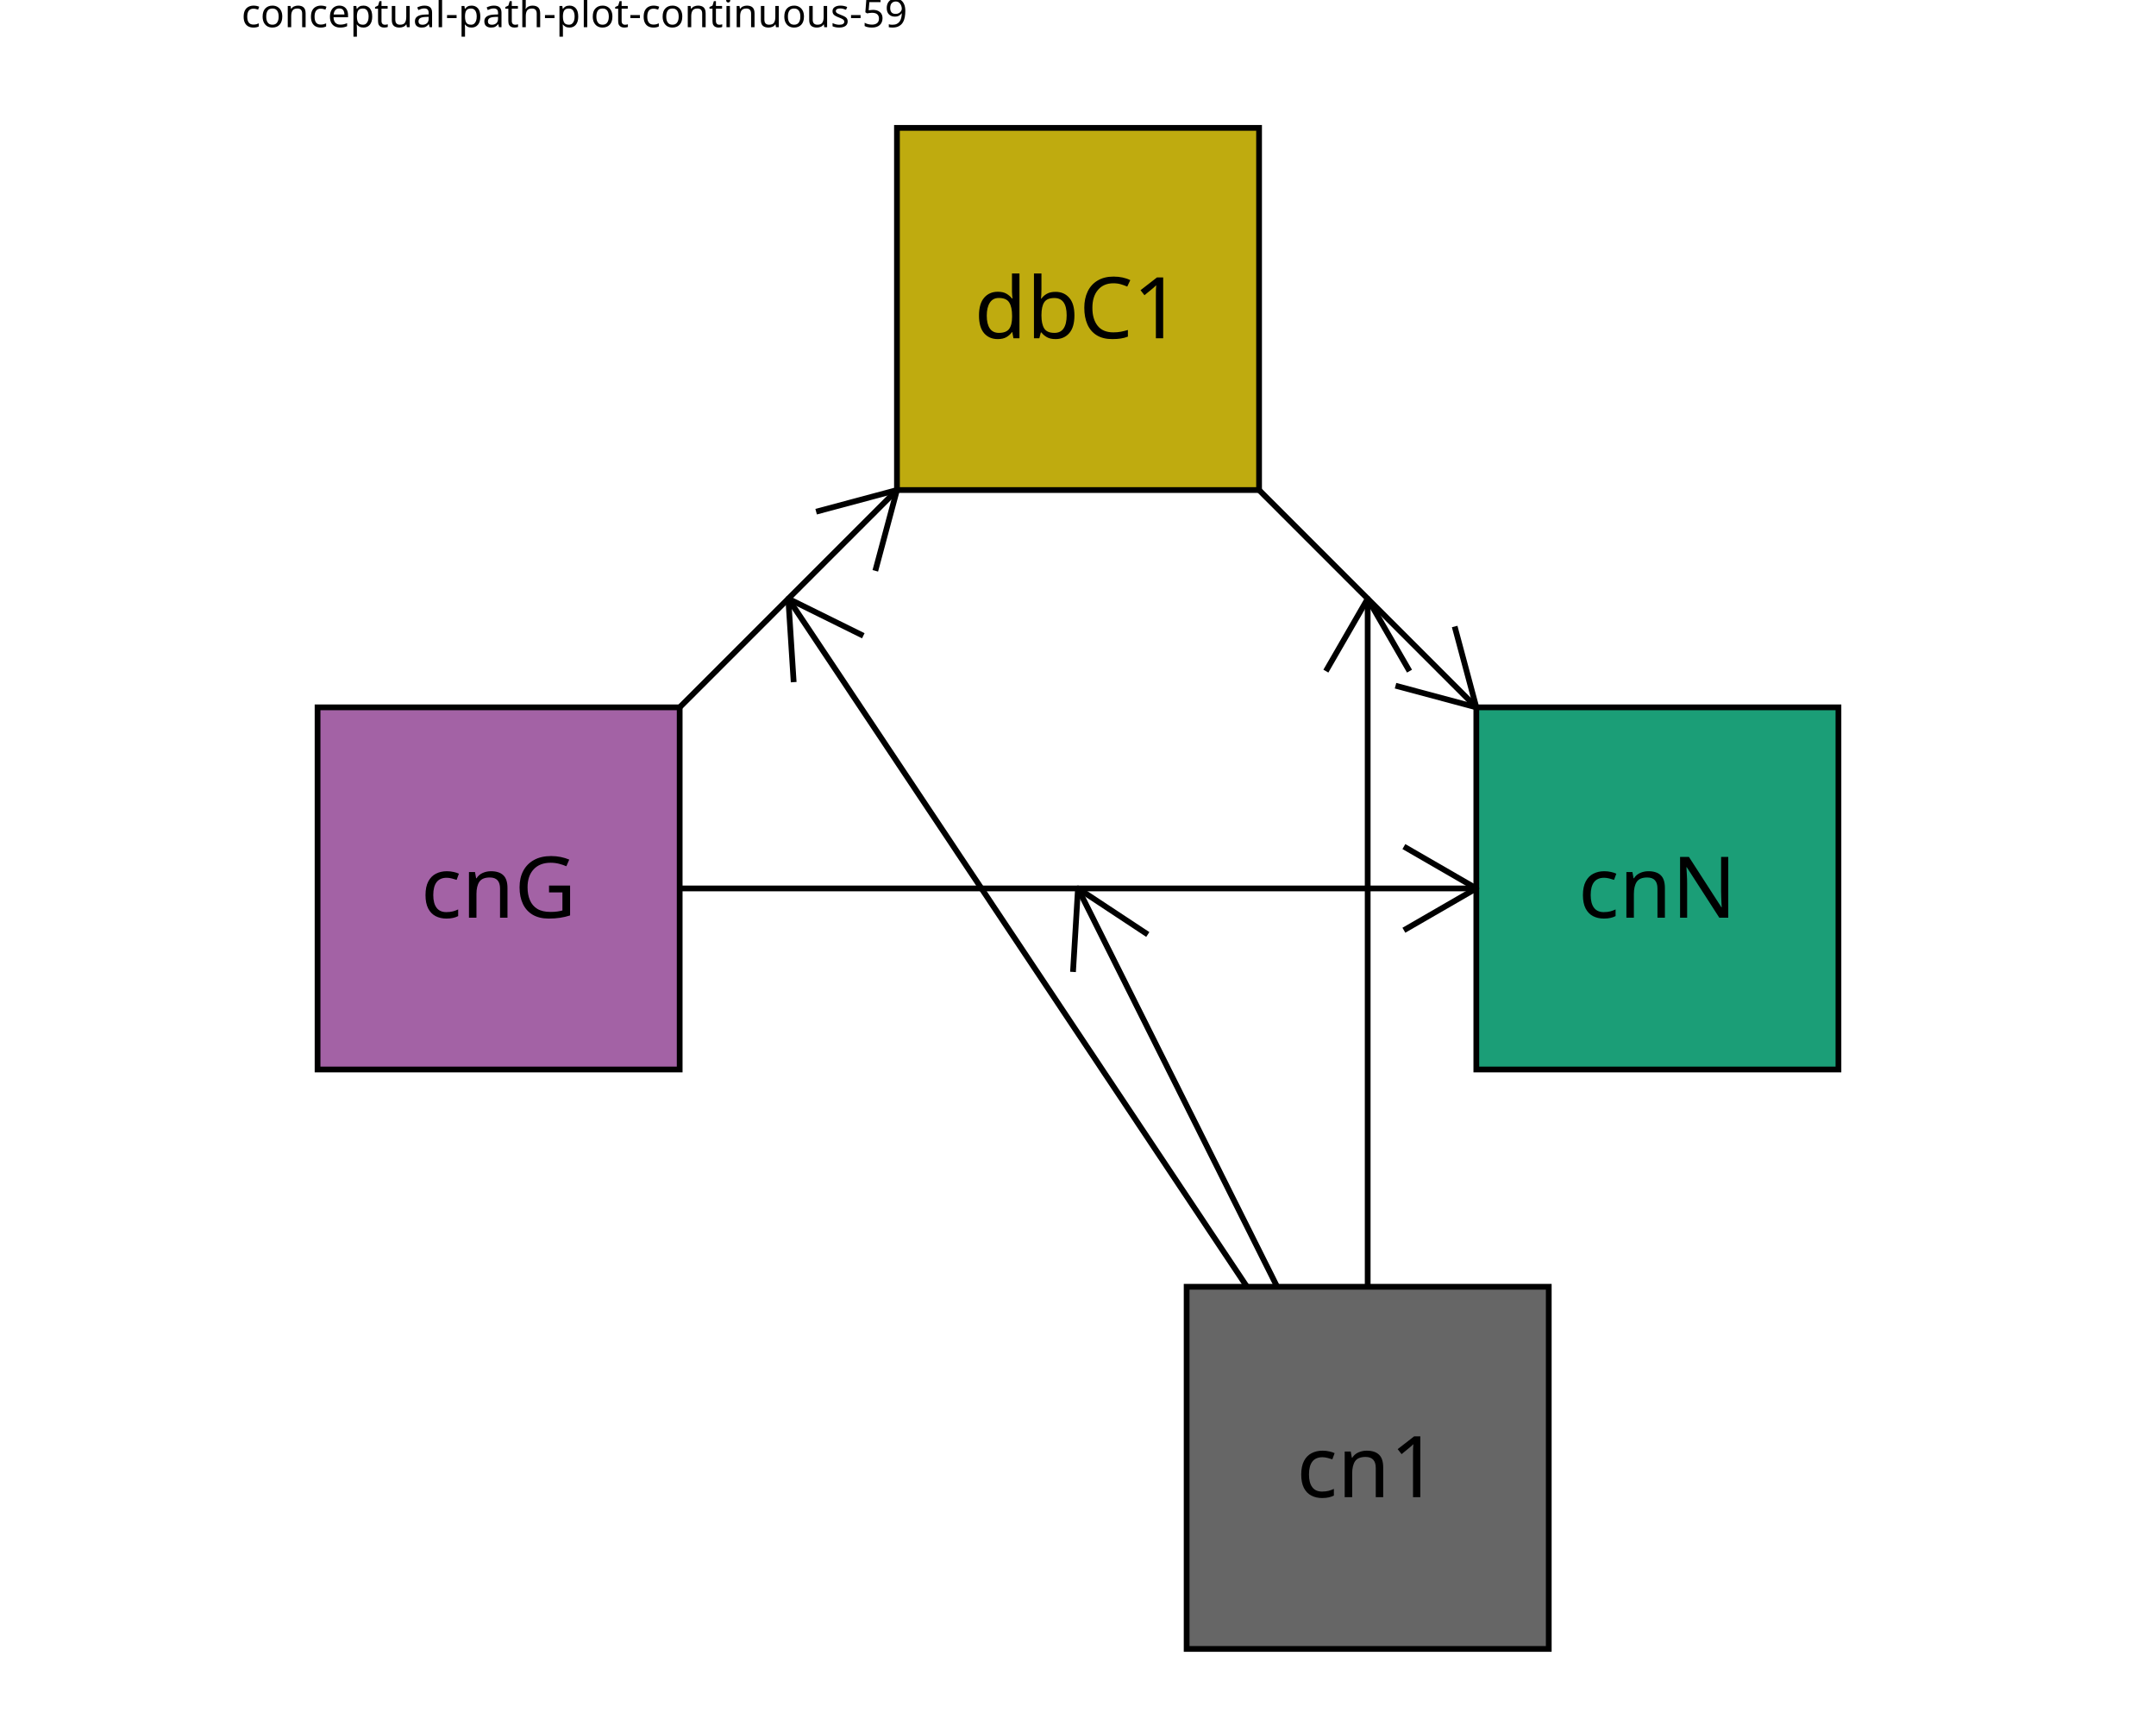
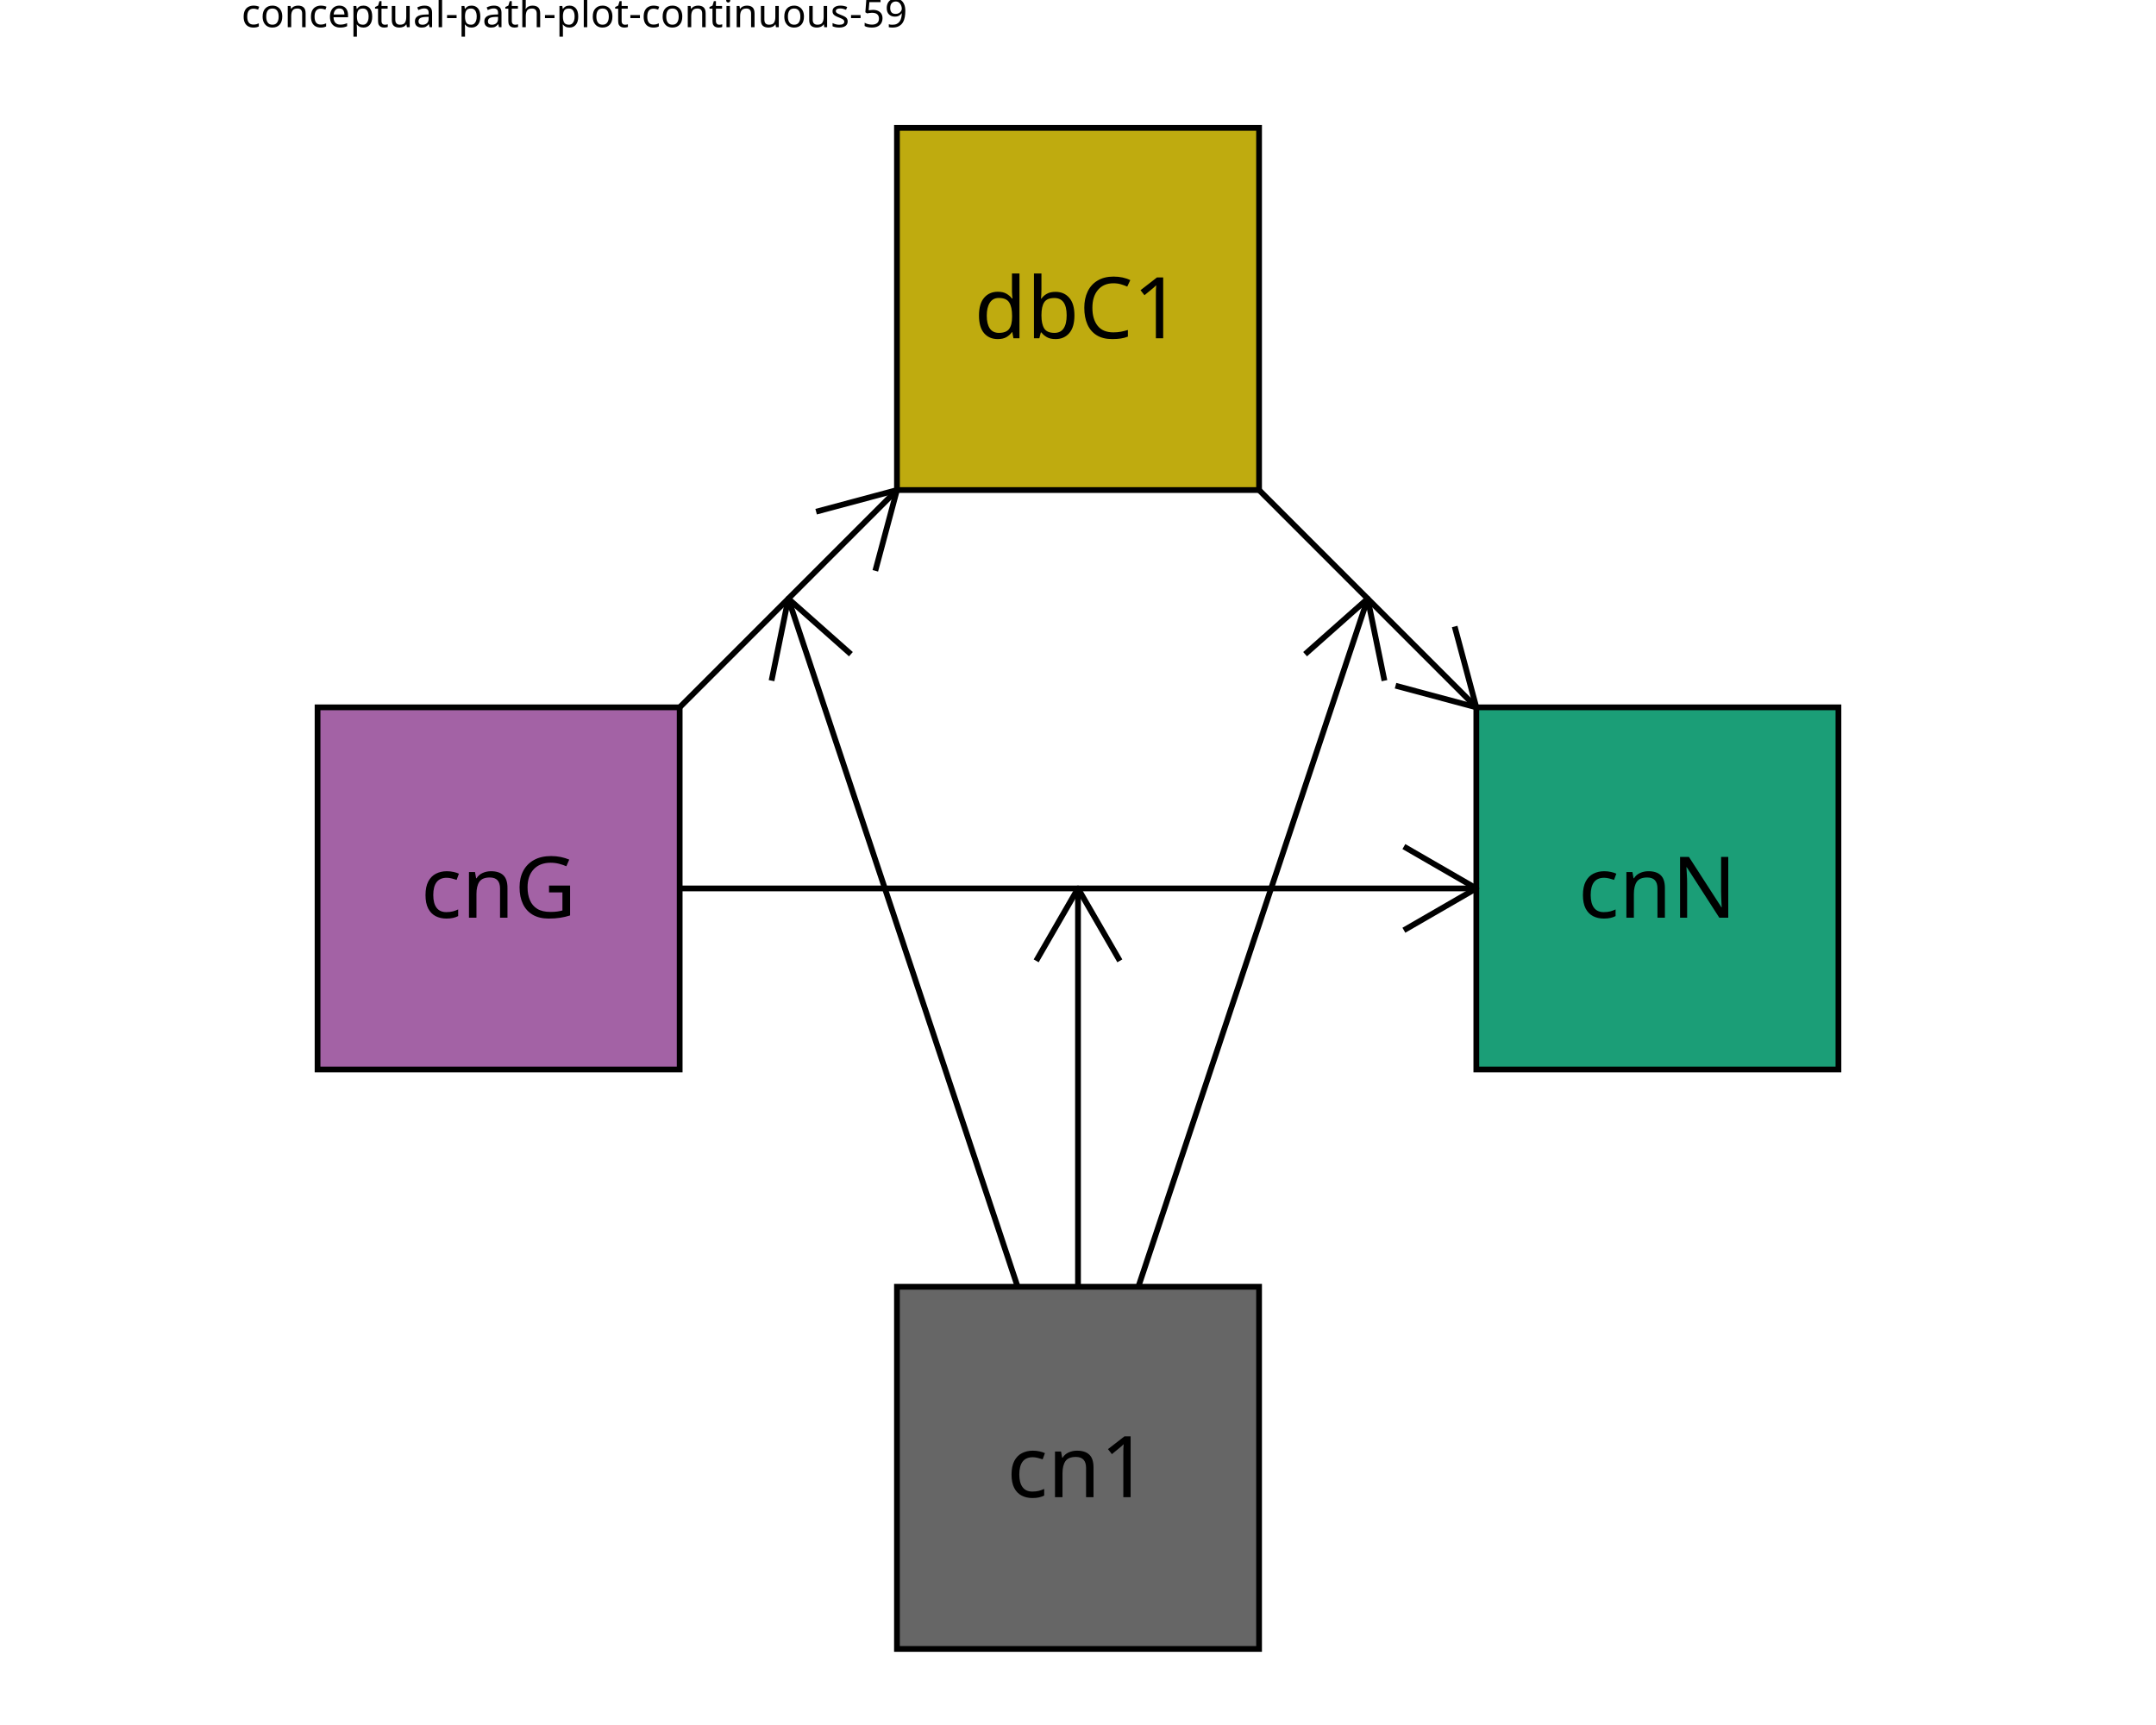
<svg xmlns="http://www.w3.org/2000/svg" class="svglite" data-engine-version="2.0" width="720.00pt" height="576.00pt" viewBox="0 0 720.00 576.00">
  <defs>
    <style type="text/css">
    .svglite line, .svglite polyline, .svglite polygon, .svglite path, .svglite rect, .svglite circle {
      fill: none;
      stroke: #000000;
      stroke-linecap: round;
      stroke-linejoin: round;
      stroke-miterlimit: 10.00;
    }
  </style>
  </defs>
  <rect width="100%" height="100%" style="stroke: none; fill: #FFFFFF;" />
  <defs>
    <clipPath id="cpMC4wMHw3MjAuMDB8MC4wMHw1NzYuMDA=">
      <rect x="0.00" y="0.00" width="720.00" height="576.00" />
    </clipPath>
  </defs>
  <g clip-path="url(#cpMC4wMHw3MjAuMDB8MC4wMHw1NzYuMDA=)">
</g>
  <defs>
    <clipPath id="cpODAuNjV8NjM5LjM1fDAuMDB8NTc2LjAw">
      <rect x="80.65" y="0.00" width="558.70" height="576.00" />
    </clipPath>
  </defs>
  <g clip-path="url(#cpODAuNjV8NjM5LjM1fDAuMDB8NTc2LjAw)">
    <rect x="80.65" y="0.00" width="558.70" height="576.00" style="stroke-width: 10.67; stroke: none;" />
  </g>
  <g clip-path="url(#cpMC4wMHw3MjAuMDB8MC4wMHw1NzYuMDA=)">
</g>
  <defs>
    <clipPath id="cpODAuNjV8NjM5LjM1fDE3LjMwfDU3Ni4wMA==">
      <rect x="80.65" y="17.30" width="558.70" height="558.70" />
    </clipPath>
  </defs>
  <g clip-path="url(#cpODAuNjV8NjM5LjM1fDE3LjMwfDU3Ni4wMA==)">
    <rect x="80.65" y="17.30" width="558.70" height="558.70" style="stroke-width: 10.67; stroke: none;" />
    <rect x="106.05" y="236.19" width="120.93" height="120.93" style="stroke-width: 1.92; stroke-linecap: butt; stroke-linejoin: miter; fill: #A362A5;" />
    <rect x="493.02" y="236.19" width="120.93" height="120.93" style="stroke-width: 1.92; stroke-linecap: butt; stroke-linejoin: miter; fill: #1B9E77;" />
    <rect x="299.54" y="42.70" width="120.93" height="120.93" style="stroke-width: 1.92; stroke-linecap: butt; stroke-linejoin: miter; fill: #BFAB0F;" />
-     <rect x="396.28" y="429.67" width="120.93" height="120.93" style="stroke-width: 1.92; stroke-linecap: butt; stroke-linejoin: miter; fill: #666666;" />
+     <rect x="299.54" y="429.67" width="120.93" height="120.93" style="stroke-width: 1.92; stroke-linecap: butt; stroke-linejoin: miter; fill: #666666;" />
    <rect x="299.54" y="236.19" width="120.93" height="120.93" style="stroke-width: 1.92; stroke: none; stroke-linecap: butt; stroke-linejoin: miter;" />
    <rect x="202.79" y="139.44" width="120.93" height="120.93" style="stroke-width: 1.92; stroke: none; stroke-linecap: butt; stroke-linejoin: miter;" />
    <rect x="396.28" y="139.44" width="120.93" height="120.93" style="stroke-width: 1.92; stroke: none; stroke-linecap: butt; stroke-linejoin: miter;" />
    <polyline points="226.98,296.65 229.05,296.65 232.96,296.65 236.87,296.65 240.78,296.65 244.69,296.65 248.60,296.65 252.51,296.65 256.42,296.65 260.32,296.65 264.23,296.65 268.14,296.65 272.05,296.65 275.96,296.65 279.87,296.65 283.78,296.65 287.69,296.65 291.60,296.65 295.50,296.65 299.41,296.65 303.32,296.65 307.23,296.65 311.14,296.65 315.05,296.65 318.96,296.65 322.87,296.65 326.77,296.65 330.68,296.65 334.59,296.65 338.50,296.65 342.41,296.65 346.32,296.65 350.23,296.65 354.14,296.65 358.05,296.65 361.95,296.65 365.86,296.65 369.77,296.65 373.68,296.65 377.59,296.65 381.50,296.65 385.41,296.65 389.32,296.65 393.23,296.65 397.13,296.65 401.04,296.65 404.95,296.65 408.86,296.65 412.77,296.65 416.68,296.65 420.59,296.65 424.50,296.65 428.40,296.65 432.31,296.65 436.22,296.65 440.13,296.65 444.04,296.65 447.95,296.65 451.86,296.65 455.77,296.65 459.68,296.65 463.58,296.65 467.49,296.65 471.40,296.65 475.31,296.65 479.22,296.65 483.13,296.65 487.04,296.65 490.95,296.65 493.02,296.65 " style="stroke-width: 1.92; stroke-linecap: butt;" />
    <polyline points="468.83,310.62 493.02,296.65 468.83,282.68 " style="stroke-width: 1.92; stroke-linecap: butt;" />
    <polyline points="226.98,236.19 227.10,236.06 229.05,234.11 231.01,232.16 232.96,230.20 234.92,228.25 236.87,226.29 238.83,224.34 240.78,222.38 242.73,220.43 244.69,218.48 246.64,216.52 248.60,214.57 250.55,212.61 252.51,210.66 254.46,208.70 256.42,206.75 258.37,204.79 260.32,202.84 262.28,200.89 264.23,198.93 266.19,196.98 268.14,195.02 270.10,193.07 272.05,191.11 274.01,189.16 275.96,187.20 277.91,185.25 279.87,183.30 281.82,181.34 283.78,179.39 285.73,177.43 287.69,175.48 289.64,173.52 291.60,171.57 293.55,169.61 295.50,167.66 297.46,165.71 299.41,163.75 299.54,163.63 " style="stroke-width: 1.92; stroke-linecap: butt;" />
    <polyline points="292.31,190.61 299.54,163.63 272.55,170.86 " style="stroke-width: 1.92; stroke-linecap: butt;" />
    <polyline points="420.46,163.63 420.59,163.75 422.54,165.71 424.50,167.66 426.45,169.61 428.40,171.57 430.36,173.52 432.31,175.48 434.27,177.43 436.22,179.39 438.18,181.34 440.13,183.30 442.09,185.25 444.04,187.20 445.99,189.16 447.95,191.11 449.90,193.07 451.86,195.02 453.81,196.98 455.77,198.93 457.72,200.89 459.68,202.84 461.63,204.79 463.58,206.75 465.54,208.70 467.49,210.66 469.45,212.61 471.40,214.57 473.36,216.52 475.31,218.48 477.27,220.43 479.22,222.38 481.17,224.34 483.13,226.29 485.08,228.25 487.04,230.20 488.99,232.16 490.95,234.11 492.90,236.06 493.02,236.19 " style="stroke-width: 1.92; stroke-linecap: butt;" />
    <polyline points="466.04,228.96 493.02,236.19 485.79,209.20 " style="stroke-width: 1.92; stroke-linecap: butt;" />
-     <polyline points="426.51,429.67 426.45,429.55 425.47,427.60 424.50,425.64 423.52,423.69 422.54,421.74 421.56,419.78 420.59,417.83 419.61,415.87 418.63,413.92 417.66,411.96 416.68,410.01 415.70,408.05 414.72,406.10 413.75,404.15 412.77,402.19 411.79,400.24 410.81,398.28 409.84,396.33 408.86,394.37 407.88,392.42 406.91,390.46 405.93,388.51 404.95,386.56 403.97,384.60 403.00,382.65 402.02,380.69 401.04,378.74 400.07,376.78 399.09,374.83 398.11,372.87 397.13,370.92 396.16,368.97 395.18,367.01 394.20,365.06 393.23,363.10 392.25,361.15 391.27,359.19 390.29,357.24 389.32,355.28 388.34,353.33 387.36,351.38 386.38,349.42 385.41,347.47 384.43,345.51 383.45,343.56 382.48,341.60 381.50,339.65 380.52,337.69 379.54,335.74 378.57,333.79 377.59,331.83 376.61,329.88 375.64,327.92 374.66,325.97 373.68,324.01 372.70,322.06 371.73,320.11 370.75,318.15 369.77,316.20 368.79,314.24 367.82,312.29 366.84,310.33 365.86,308.38 364.89,306.42 363.91,304.47 362.93,302.52 361.95,300.56 360.98,298.61 360.00,296.65 " style="stroke-width: 1.92; stroke-linecap: butt;" />
-     <polyline points="383.31,312.04 360.00,296.65 358.33,324.54 " style="stroke-width: 1.92; stroke-linecap: butt;" />
-     <polyline points="416.43,429.67 415.70,428.58 413.75,425.64 411.79,422.71 409.84,419.78 407.88,416.85 405.93,413.92 403.97,410.99 402.02,408.05 400.07,405.12 398.11,402.19 396.16,399.26 394.20,396.33 392.25,393.40 390.29,390.46 388.34,387.53 386.38,384.60 384.43,381.67 382.48,378.74 380.52,375.81 378.57,372.87 376.61,369.94 374.66,367.01 372.70,364.08 370.75,361.15 368.79,358.22 366.84,355.28 364.89,352.35 362.93,349.42 360.98,346.49 359.02,343.56 357.07,340.63 355.11,337.69 353.16,334.76 351.21,331.83 349.25,328.90 347.30,325.97 345.34,323.04 343.39,320.11 341.43,317.17 339.48,314.24 337.52,311.31 335.57,308.38 333.62,305.45 331.66,302.52 329.71,299.58 327.75,296.65 325.80,293.72 323.84,290.79 321.89,287.86 319.93,284.93 317.98,281.99 316.03,279.06 314.07,276.13 312.12,273.20 310.16,270.27 308.21,267.34 306.25,264.40 304.30,261.47 302.34,258.54 300.39,255.61 298.44,252.68 296.48,249.75 294.53,246.81 292.57,243.88 290.62,240.95 288.66,238.02 286.71,235.09 284.75,232.16 282.80,229.22 280.85,226.29 278.89,223.36 276.94,220.43 274.98,217.50 273.03,214.57 271.07,211.63 269.12,208.70 267.16,205.77 265.21,202.84 263.26,199.91 " style="stroke-width: 1.92; stroke-linecap: butt;" />
-     <polyline points="288.30,212.29 263.26,199.91 265.05,227.78 " style="stroke-width: 1.92; stroke-linecap: butt;" />
-     <polyline points="456.74,429.67 456.74,428.58 456.74,425.64 456.74,422.71 456.74,419.78 456.74,416.85 456.74,413.92 456.74,410.99 456.74,408.05 456.74,405.12 456.74,402.19 456.74,399.26 456.74,396.33 456.74,393.40 456.74,390.46 456.74,387.53 456.74,384.60 456.74,381.67 456.74,378.74 456.74,375.81 456.74,372.87 456.74,369.94 456.74,367.01 456.74,364.08 456.74,361.15 456.74,358.22 456.74,355.28 456.74,352.35 456.74,349.42 456.74,346.49 456.74,343.56 456.74,340.63 456.74,337.69 456.74,334.76 456.74,331.83 456.74,328.90 456.74,325.97 456.74,323.04 456.74,320.11 456.74,317.17 456.74,314.24 456.74,311.31 456.74,308.38 456.74,305.45 456.74,302.52 456.74,299.58 456.74,296.65 456.74,293.72 456.74,290.79 456.74,287.86 456.74,284.93 456.74,281.99 456.74,279.06 456.74,276.13 456.74,273.20 456.74,270.27 456.74,267.34 456.74,264.40 456.74,261.47 456.74,258.54 456.74,255.61 456.74,252.68 456.74,249.75 456.74,246.81 456.74,243.88 456.74,240.95 456.74,238.02 456.74,235.09 456.74,232.16 456.74,229.22 456.74,226.29 456.74,223.36 456.74,220.43 456.74,217.50 456.74,214.57 456.74,211.63 456.74,208.70 456.74,205.77 456.74,202.84 456.74,199.91 " style="stroke-width: 1.92; stroke-linecap: butt;" />
-     <polyline points="470.71,224.10 456.74,199.91 442.78,224.10 " style="stroke-width: 1.92; stroke-linecap: butt;" />
+     <polyline points="360.00,429.67 360.00,429.55 360.00,427.60 360.00,425.64 360.00,423.69 360.00,421.74 360.00,419.78 360.00,417.83 360.00,415.87 360.00,413.92 360.00,411.96 360.00,410.01 360.00,408.05 360.00,406.10 360.00,404.15 360.00,402.19 360.00,400.24 360.00,398.28 360.00,396.33 360.00,394.37 360.00,392.42 360.00,390.46 360.00,388.51 360.00,386.56 360.00,384.60 360.00,382.65 360.00,380.69 360.00,378.74 360.00,376.78 360.00,374.83 360.00,372.87 360.00,370.92 360.00,368.97 360.00,367.01 360.00,365.06 360.00,363.10 360.00,361.15 360.00,359.19 360.00,357.24 360.00,355.28 360.00,353.33 360.00,351.38 360.00,349.42 360.00,347.47 360.00,345.51 360.00,343.56 360.00,341.60 360.00,339.65 360.00,337.69 360.00,335.74 360.00,333.79 360.00,331.83 360.00,329.88 360.00,327.92 360.00,325.97 360.00,324.01 360.00,322.06 360.00,320.11 360.00,318.15 360.00,316.20 360.00,314.24 360.00,312.29 360.00,310.33 360.00,308.38 360.00,306.42 360.00,304.47 360.00,302.52 360.00,300.56 360.00,298.61 360.00,296.65 " style="stroke-width: 1.92; stroke-linecap: butt;" />
+     <polyline points="373.97,320.84 360.00,296.65 346.03,320.84 " style="stroke-width: 1.92; stroke-linecap: butt;" />
+     <polyline points="339.85,429.67 339.48,428.58 338.50,425.64 337.52,422.71 336.55,419.78 335.57,416.85 334.59,413.92 333.62,410.99 332.64,408.05 331.66,405.12 330.68,402.19 329.71,399.26 328.73,396.33 327.75,393.40 326.77,390.46 325.80,387.53 324.82,384.60 323.84,381.67 322.87,378.74 321.89,375.81 320.91,372.87 319.93,369.94 318.96,367.01 317.98,364.08 317.00,361.15 316.03,358.22 315.05,355.28 314.07,352.35 313.09,349.42 312.12,346.49 311.14,343.56 310.16,340.63 309.19,337.69 308.21,334.76 307.23,331.83 306.25,328.90 305.28,325.97 304.30,323.04 303.32,320.11 302.34,317.17 301.37,314.24 300.39,311.31 299.41,308.38 298.44,305.45 297.46,302.52 296.48,299.58 295.50,296.65 294.53,293.72 293.55,290.79 292.57,287.86 291.60,284.93 290.62,281.99 289.64,279.06 288.66,276.13 287.69,273.20 286.71,270.27 285.73,267.34 284.75,264.40 283.78,261.47 282.80,258.54 281.82,255.61 280.85,252.68 279.87,249.75 278.89,246.81 277.91,243.88 276.94,240.95 275.96,238.02 274.98,235.09 274.01,232.16 273.03,229.22 272.05,226.29 271.07,223.36 270.10,220.43 269.12,217.50 268.14,214.57 267.16,211.63 266.19,208.70 265.21,205.77 264.23,202.84 263.26,199.91 " style="stroke-width: 1.92; stroke-linecap: butt;" />
+     <polyline points="284.16,218.44 263.26,199.91 257.66,227.28 " style="stroke-width: 1.92; stroke-linecap: butt;" />
+     <polyline points="380.15,429.67 380.52,428.58 381.50,425.64 382.48,422.71 383.45,419.78 384.43,416.85 385.41,413.92 386.38,410.99 387.36,408.05 388.34,405.12 389.32,402.19 390.29,399.26 391.27,396.33 392.25,393.40 393.23,390.46 394.20,387.53 395.18,384.60 396.16,381.67 397.13,378.74 398.11,375.81 399.09,372.87 400.07,369.94 401.04,367.01 402.02,364.08 403.00,361.15 403.97,358.22 404.95,355.28 405.93,352.35 406.91,349.42 407.88,346.49 408.86,343.56 409.84,340.63 410.81,337.69 411.79,334.76 412.77,331.83 413.75,328.90 414.72,325.97 415.70,323.04 416.68,320.11 417.66,317.17 418.63,314.24 419.61,311.31 420.59,308.38 421.56,305.45 422.54,302.52 423.52,299.58 424.50,296.65 425.47,293.72 426.45,290.79 427.43,287.86 428.40,284.93 429.38,281.99 430.36,279.06 431.34,276.13 432.31,273.20 433.29,270.27 434.27,267.34 435.25,264.40 436.22,261.47 437.20,258.54 438.18,255.61 439.15,252.68 440.13,249.75 441.11,246.81 442.09,243.88 443.06,240.95 444.04,238.02 445.02,235.09 445.99,232.16 446.97,229.22 447.95,226.29 448.93,223.36 449.90,220.43 450.88,217.50 451.86,214.57 452.84,211.63 453.81,208.70 454.79,205.77 455.77,202.84 456.74,199.91 " style="stroke-width: 1.92; stroke-linecap: butt;" />
+     <polyline points="462.34,227.28 456.74,199.91 435.84,218.44 " style="stroke-width: 1.92; stroke-linecap: butt;" />
    <text x="166.51" y="306.44" text-anchor="middle" style="font-size: 28.45px; font-family: sans;" textLength="52.21px" lengthAdjust="spacingAndGlyphs">cnG</text>
    <text x="553.49" y="306.44" text-anchor="middle" style="font-size: 28.45px; font-family: sans;" textLength="50.62px" lengthAdjust="spacingAndGlyphs">cnN</text>
    <text x="360.00" y="112.95" text-anchor="middle" style="font-size: 28.45px; font-family: sans;" textLength="68.03px" lengthAdjust="spacingAndGlyphs">dbC1</text>
-     <text x="456.74" y="499.93" text-anchor="middle" style="font-size: 28.45px; font-family: sans;" textLength="45.89px" lengthAdjust="spacingAndGlyphs">cn1</text>
+     <text x="360.00" y="499.93" text-anchor="middle" style="font-size: 28.45px; font-family: sans;" textLength="45.89px" lengthAdjust="spacingAndGlyphs">cn1</text>
  </g>
  <g clip-path="url(#cpMC4wMHw3MjAuMDB8MC4wMHw1NzYuMDA=)">
    <text x="80.65" y="9.08" style="font-size: 13.20px; font-family: sans;" textLength="206.96px" lengthAdjust="spacingAndGlyphs">conceptual-path-plot-continuous-59</text>
  </g>
</svg>
